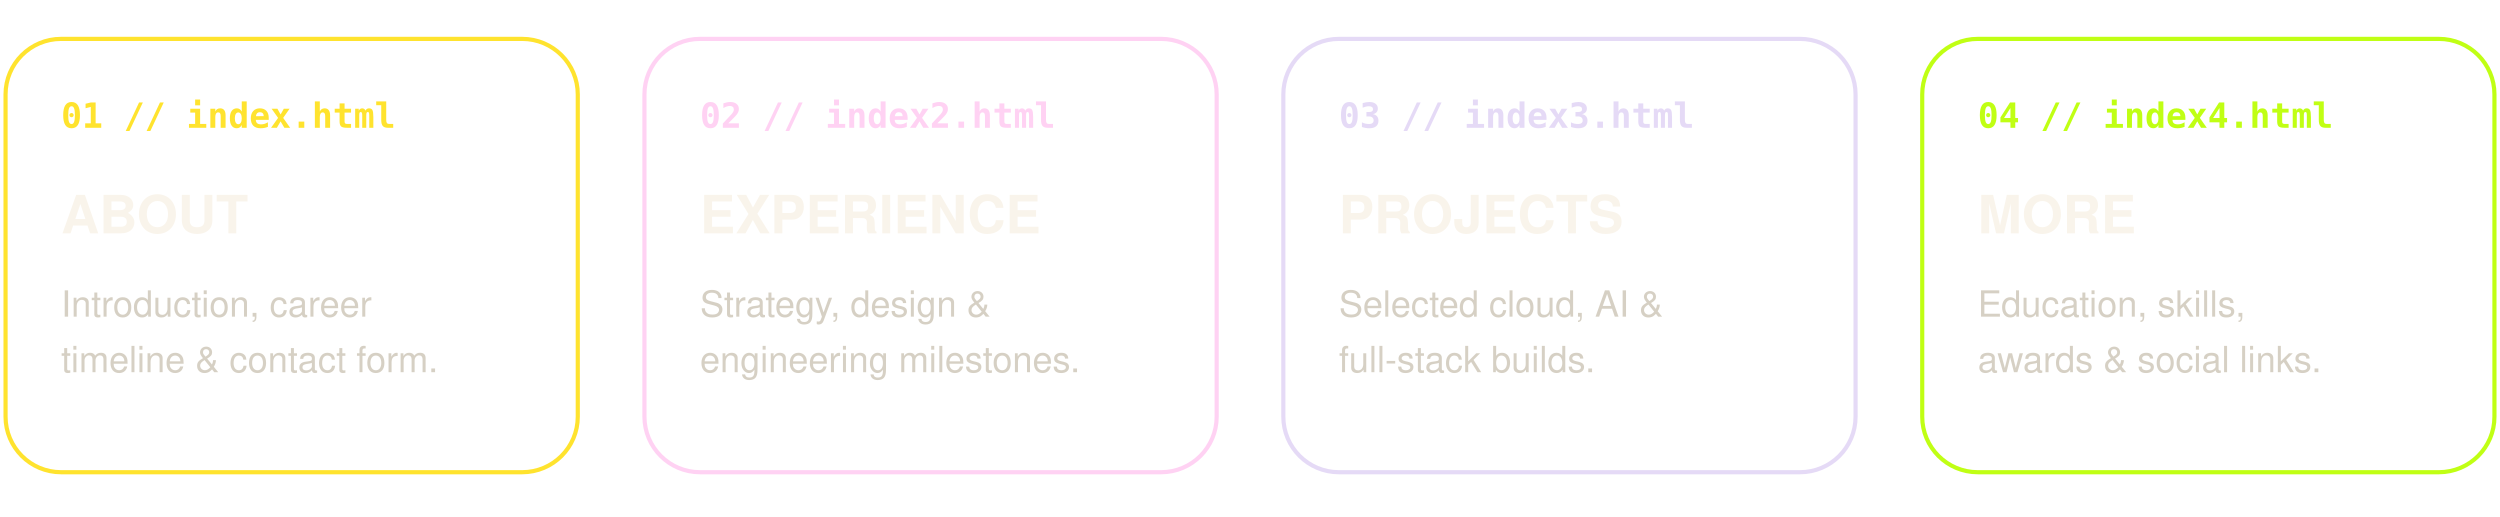
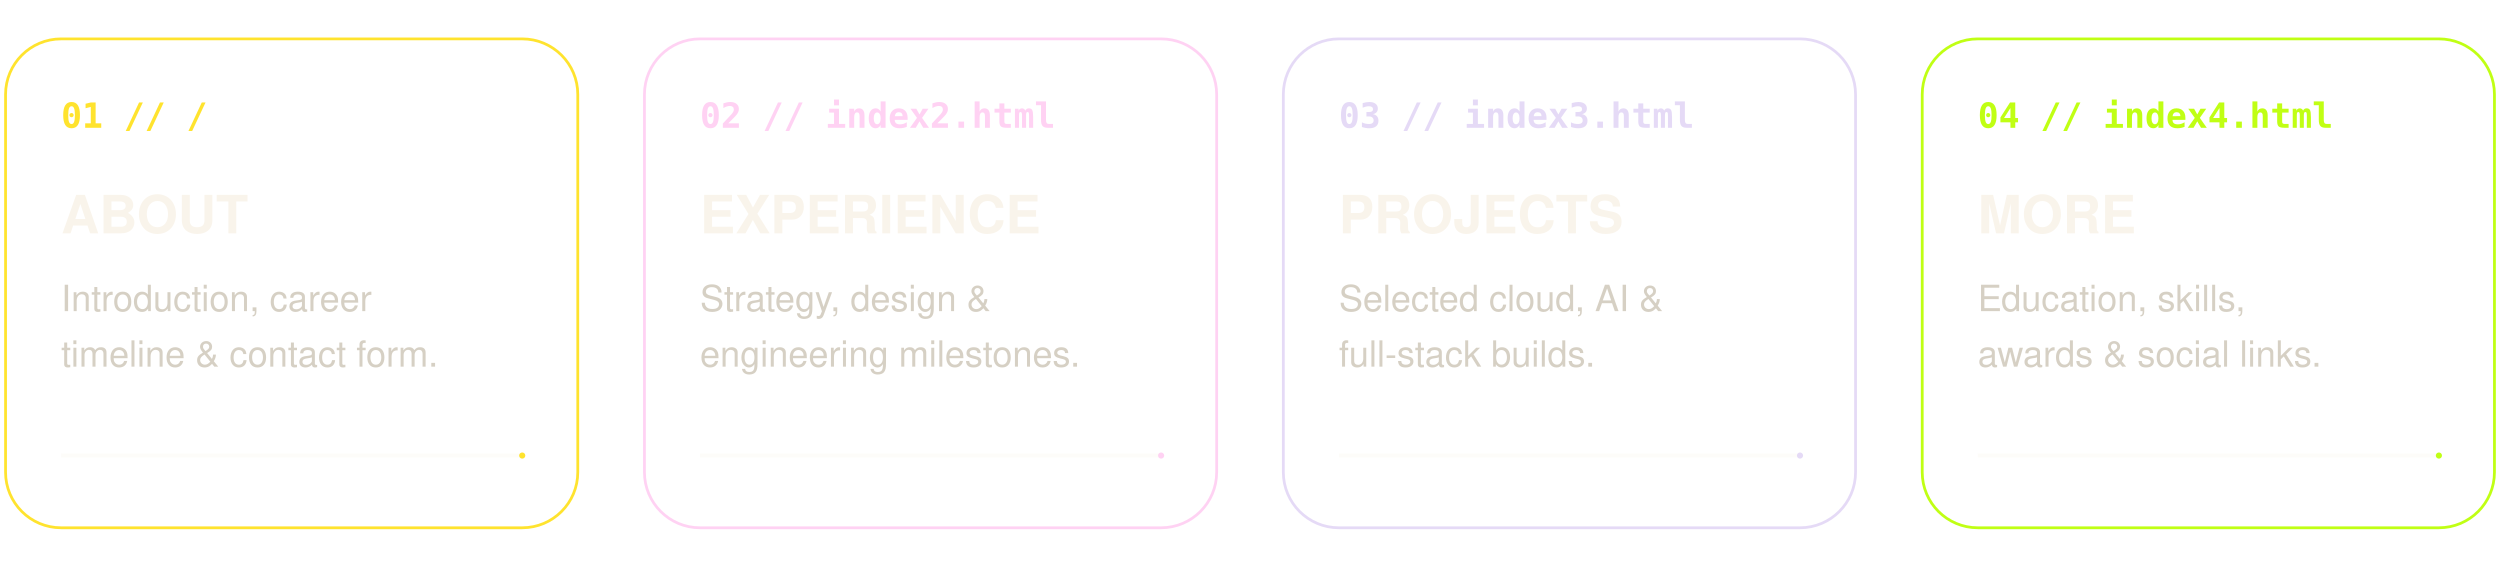
- <svg xmlns="http://www.w3.org/2000/svg" viewBox="0 0 900 186" width="900" height="186" role="img" aria-label="Portfolio pages">
+ <svg xmlns="http://www.w3.org/2000/svg" viewBox="0 0 900 206" width="900" height="206" role="img" aria-label="Portfolio pages">
  <style>
  .disp { font-family: 'Arial Narrow', 'Helvetica Neue', Impact, -apple-system, sans-serif; }
  .body { font-family: -apple-system, BlinkMacSystemFont, 'Segoe UI', Helvetica, Arial, sans-serif; }
  .mono { font-family: Menlo, Consolas, Monaco, ui-monospace, monospace; }
  .fg { fill: #F9F4EB; }
  .mut { fill: #D6D0C4; }
-   .bd { fill: none; stroke: #F9F4EB; stroke-opacity: 0.35; stroke-width: 1.4; }
+   .bd { fill: none; stroke: #F9F4EB; stroke-opacity: 0.3; stroke-width: 1.4; }
  .yel { fill: #FFE32E; }
  .yel-s { stroke: #FFE32E; }
  .neon { fill: #C0FF14; }
  .neon-s { stroke: #C0FF14; }
  .pink { fill: #FFD2F3; }
  .pink-s { stroke: #FFD2F3; }
  .viol { fill: #E5DAF6; }
  .viol-s { stroke: #E5DAF6; }
  @media (prefers-color-scheme: light) {
    .fg { fill: #111111; }
    .mut { fill: #444444; }
-     .bd { stroke: #111111; stroke-opacity: 0.28; }
+     .bd { stroke: #111111; stroke-opacity: 0.25; }
    .yel { fill: #B45309; }
    .yel-s { stroke: #D97706; }
    .neon { fill: #3F6212; }
    .neon-s { stroke: #65A30D; }
    .pink { fill: #BE185D; }
    .pink-s { stroke: #DB2777; }
    .viol { fill: #6D28D9; }
    .viol-s { stroke: #7C3AED; }
  }
-   
+ 
+   .card { animation: p25-pg-card 6s ease-in-out infinite; }
+   @keyframes p25-pg-card {
+     0%, 100% { stroke-opacity: 0.35; stroke-width: 1.4; }
+     15% { stroke-opacity: 1; stroke-width: 2.3; }
+     32% { stroke-opacity: 0.35; stroke-width: 1.4; }
+   }
+ 
+   .icon-draw { stroke-dasharray: 60; stroke-dashoffset: 60; animation: p25-pg-draw 6s ease-in-out infinite; }
+   @keyframes p25-pg-draw {
+     0% { stroke-dashoffset: 60; }
+     20%, 85% { stroke-dashoffset: 0; }
+     100% { stroke-dashoffset: 60; }
+   }
+ 
+   .bar-prog { stroke-dasharray: 166; stroke-dashoffset: 166; animation: p25-pg-bar 6s ease-in-out infinite; }
+   @keyframes p25-pg-bar {
+     0% { stroke-dashoffset: 166; }
+     22%, 85% { stroke-dashoffset: 0; }
+     100% { stroke-dashoffset: 166; }
+   }
+ 
  @media (prefers-reduced-motion: reduce) {
    *, *::before, *::after { animation: none !important; transition: none !important; }
+     .icon-draw, .bar-prog { stroke-dashoffset: 0 !important; }
  }
</style>
-   <rect x="2" y="14" width="206" height="156" rx="20" fill="none" class="yel-s" stroke-width="1.5" />
-   <text x="22" y="46" font-size="12.5" font-weight="600" class="mono yel">01 // index.html</text>
+   <rect x="2" y="14" width="206" height="176" rx="20" fill="none" class="yel-s card" style="animation-delay:0s" />
+   <circle cx="182" cy="42" r="9" fill="none" class="yel-s icon-draw" stroke-width="1.6" style="animation-delay:0s" />
+   <text x="22" y="46" font-size="12.5" font-weight="600" class="mono yel">01 // /</text>
  <text x="22" y="84" font-size="19" font-weight="700" class="disp fg">ABOUT</text>
-   <text x="22" y="114" font-size="13" class="body mut">Introduction, career</text>
-   <text x="22" y="134" font-size="13" class="body mut">timeline &amp; contact form.</text>
-   <rect x="232" y="14" width="206" height="156" rx="20" fill="none" class="pink-s" stroke-width="1.5" />
+   <text x="22" y="112" font-size="13" class="body mut">Introduction, career</text>
+   <text x="22" y="132" font-size="13" class="body mut">timeline &amp; contact form.</text>
+   <line x1="22" y1="164" x2="188" y2="164" class="bd" />
+   <line x1="22" y1="164" x2="188" y2="164" class="yel-s bar-prog" stroke-width="2.2" stroke-linecap="round" style="animation-delay:0s" />
+   <rect x="232" y="14" width="206" height="176" rx="20" fill="none" class="pink-s card" style="animation-delay:1.5s" />
+   <path d="M404 48 L412 36 L420 44 L428 32" fill="none" class="pink-s icon-draw" stroke-width="1.8" stroke-linecap="round" stroke-linejoin="round" style="animation-delay:1.5s" />
  <text x="252" y="46" font-size="12.5" font-weight="600" class="mono pink">02 // index2.html</text>
  <text x="252" y="84" font-size="19" font-weight="700" class="disp fg">EXPERIENCE</text>
-   <text x="252" y="114" font-size="13" class="body mut">Strategy, design &amp;</text>
-   <text x="252" y="134" font-size="13" class="body mut">engineering milestones.</text>
-   <rect x="462" y="14" width="206" height="156" rx="20" fill="none" class="viol-s" stroke-width="1.5" />
+   <text x="252" y="112" font-size="13" class="body mut">Strategy, design &amp;</text>
+   <text x="252" y="132" font-size="13" class="body mut">engineering milestones.</text>
+   <line x1="252" y1="164" x2="418" y2="164" class="bd" />
+   <line x1="252" y1="164" x2="418" y2="164" class="pink-s bar-prog" stroke-width="2.2" stroke-linecap="round" style="animation-delay:1.5s" />
+   <rect x="462" y="14" width="206" height="176" rx="20" fill="none" class="viol-s card" style="animation-delay:3s" />
+   <path d="M636 34 L648 41 L636 48 M648 48 H656" fill="none" class="viol-s icon-draw" stroke-width="1.8" stroke-linecap="round" stroke-linejoin="round" style="animation-delay:3s" />
  <text x="482" y="46" font-size="12.5" font-weight="600" class="mono viol">03 // index3.html</text>
  <text x="482" y="84" font-size="19" font-weight="700" class="disp fg">PROJECTS</text>
-   <text x="482" y="114" font-size="13" class="body mut">Selected cloud, AI &amp;</text>
-   <text x="482" y="134" font-size="13" class="body mut">full-stack builds.</text>
-   <rect x="692" y="14" width="206" height="156" rx="20" fill="none" class="neon-s" stroke-width="1.5" />
+   <text x="482" y="112" font-size="13" class="body mut">Selected cloud, AI &amp;</text>
+   <text x="482" y="132" font-size="13" class="body mut">full-stack builds.</text>
+   <line x1="482" y1="164" x2="648" y2="164" class="bd" />
+   <line x1="482" y1="164" x2="648" y2="164" class="viol-s bar-prog" stroke-width="2.2" stroke-linecap="round" style="animation-delay:3s" />
+   <rect x="692" y="14" width="206" height="176" rx="20" fill="none" class="neon-s card" style="animation-delay:4.5s" />
+   <path d="M866 36 H882 M866 42 H882 M866 48 H876" fill="none" class="neon-s icon-draw" stroke-width="1.8" stroke-linecap="round" style="animation-delay:4.5s" />
  <text x="712" y="46" font-size="12.5" font-weight="600" class="mono neon">04 // index4.html</text>
  <text x="712" y="84" font-size="19" font-weight="700" class="disp fg">MORE</text>
-   <text x="712" y="114" font-size="13" class="body mut">Education, skills,</text>
-   <text x="712" y="134" font-size="13" class="body mut">awards &amp; social links.</text>
+   <text x="712" y="112" font-size="13" class="body mut">Education, skills,</text>
+   <text x="712" y="132" font-size="13" class="body mut">awards &amp; social links.</text>
+   <line x1="712" y1="164" x2="878" y2="164" class="bd" />
+   <line x1="712" y1="164" x2="878" y2="164" class="neon-s bar-prog" stroke-width="2.2" stroke-linecap="round" style="animation-delay:4.5s" />
</svg>
